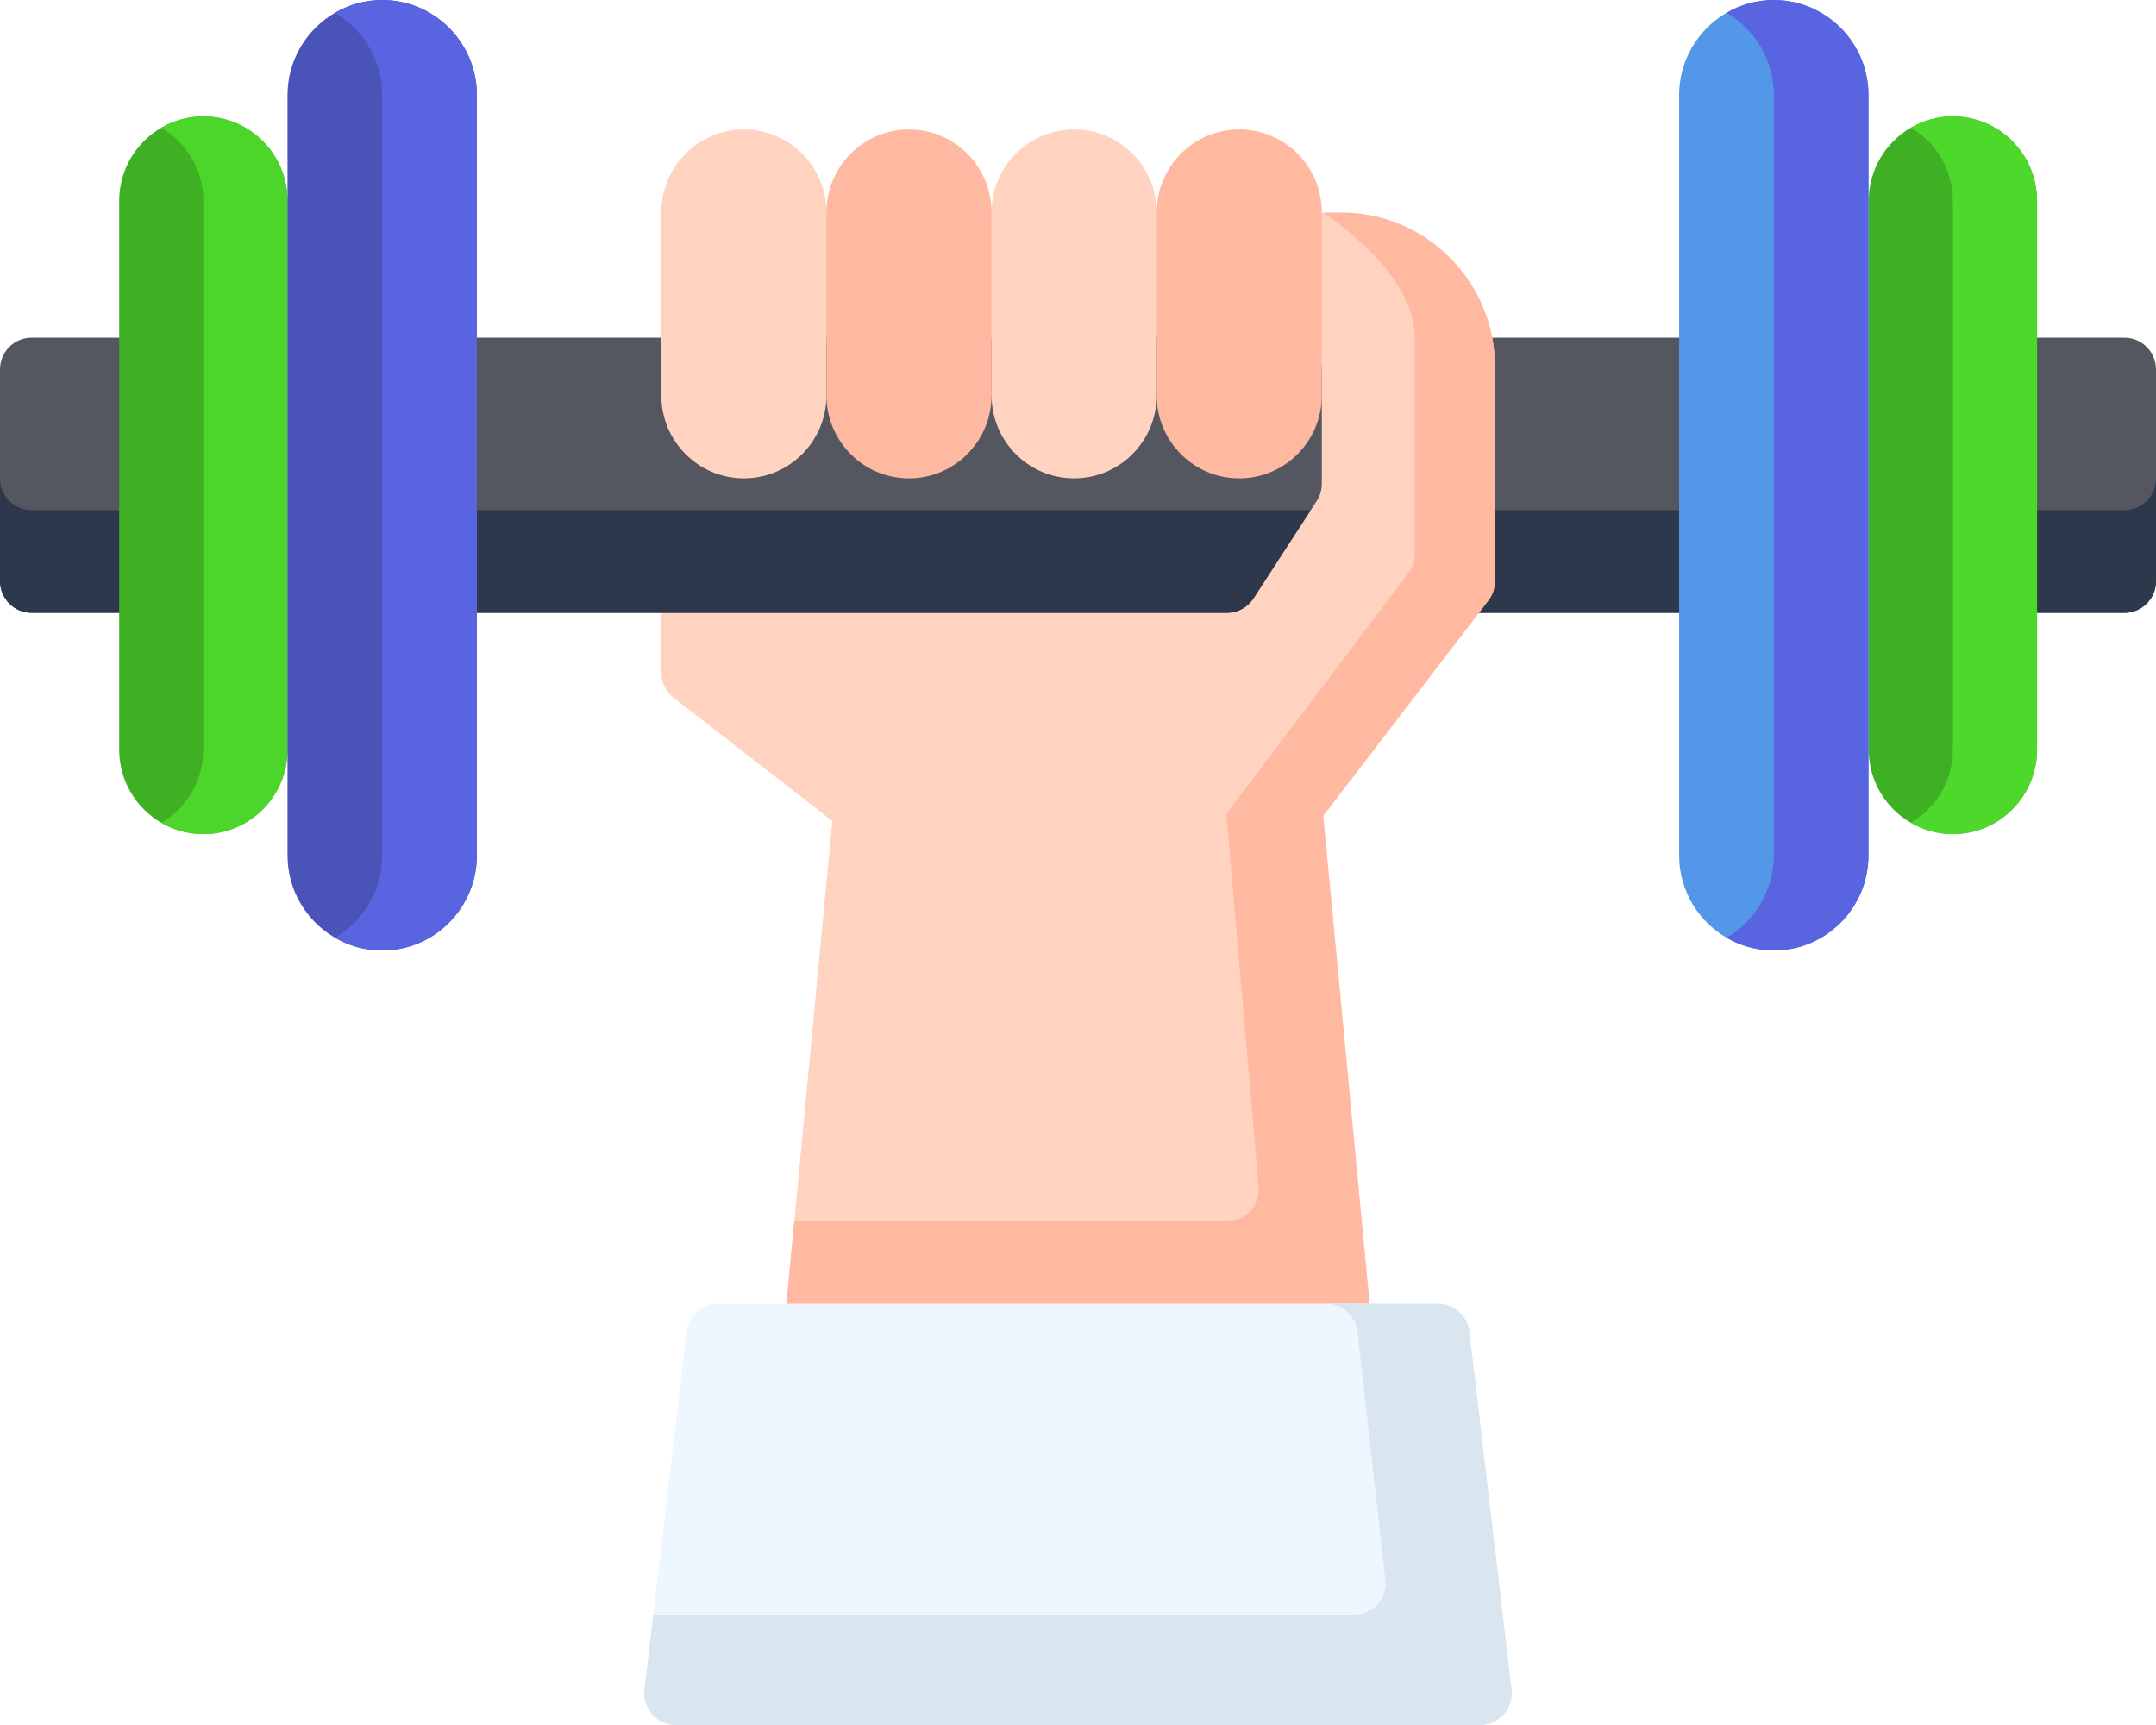
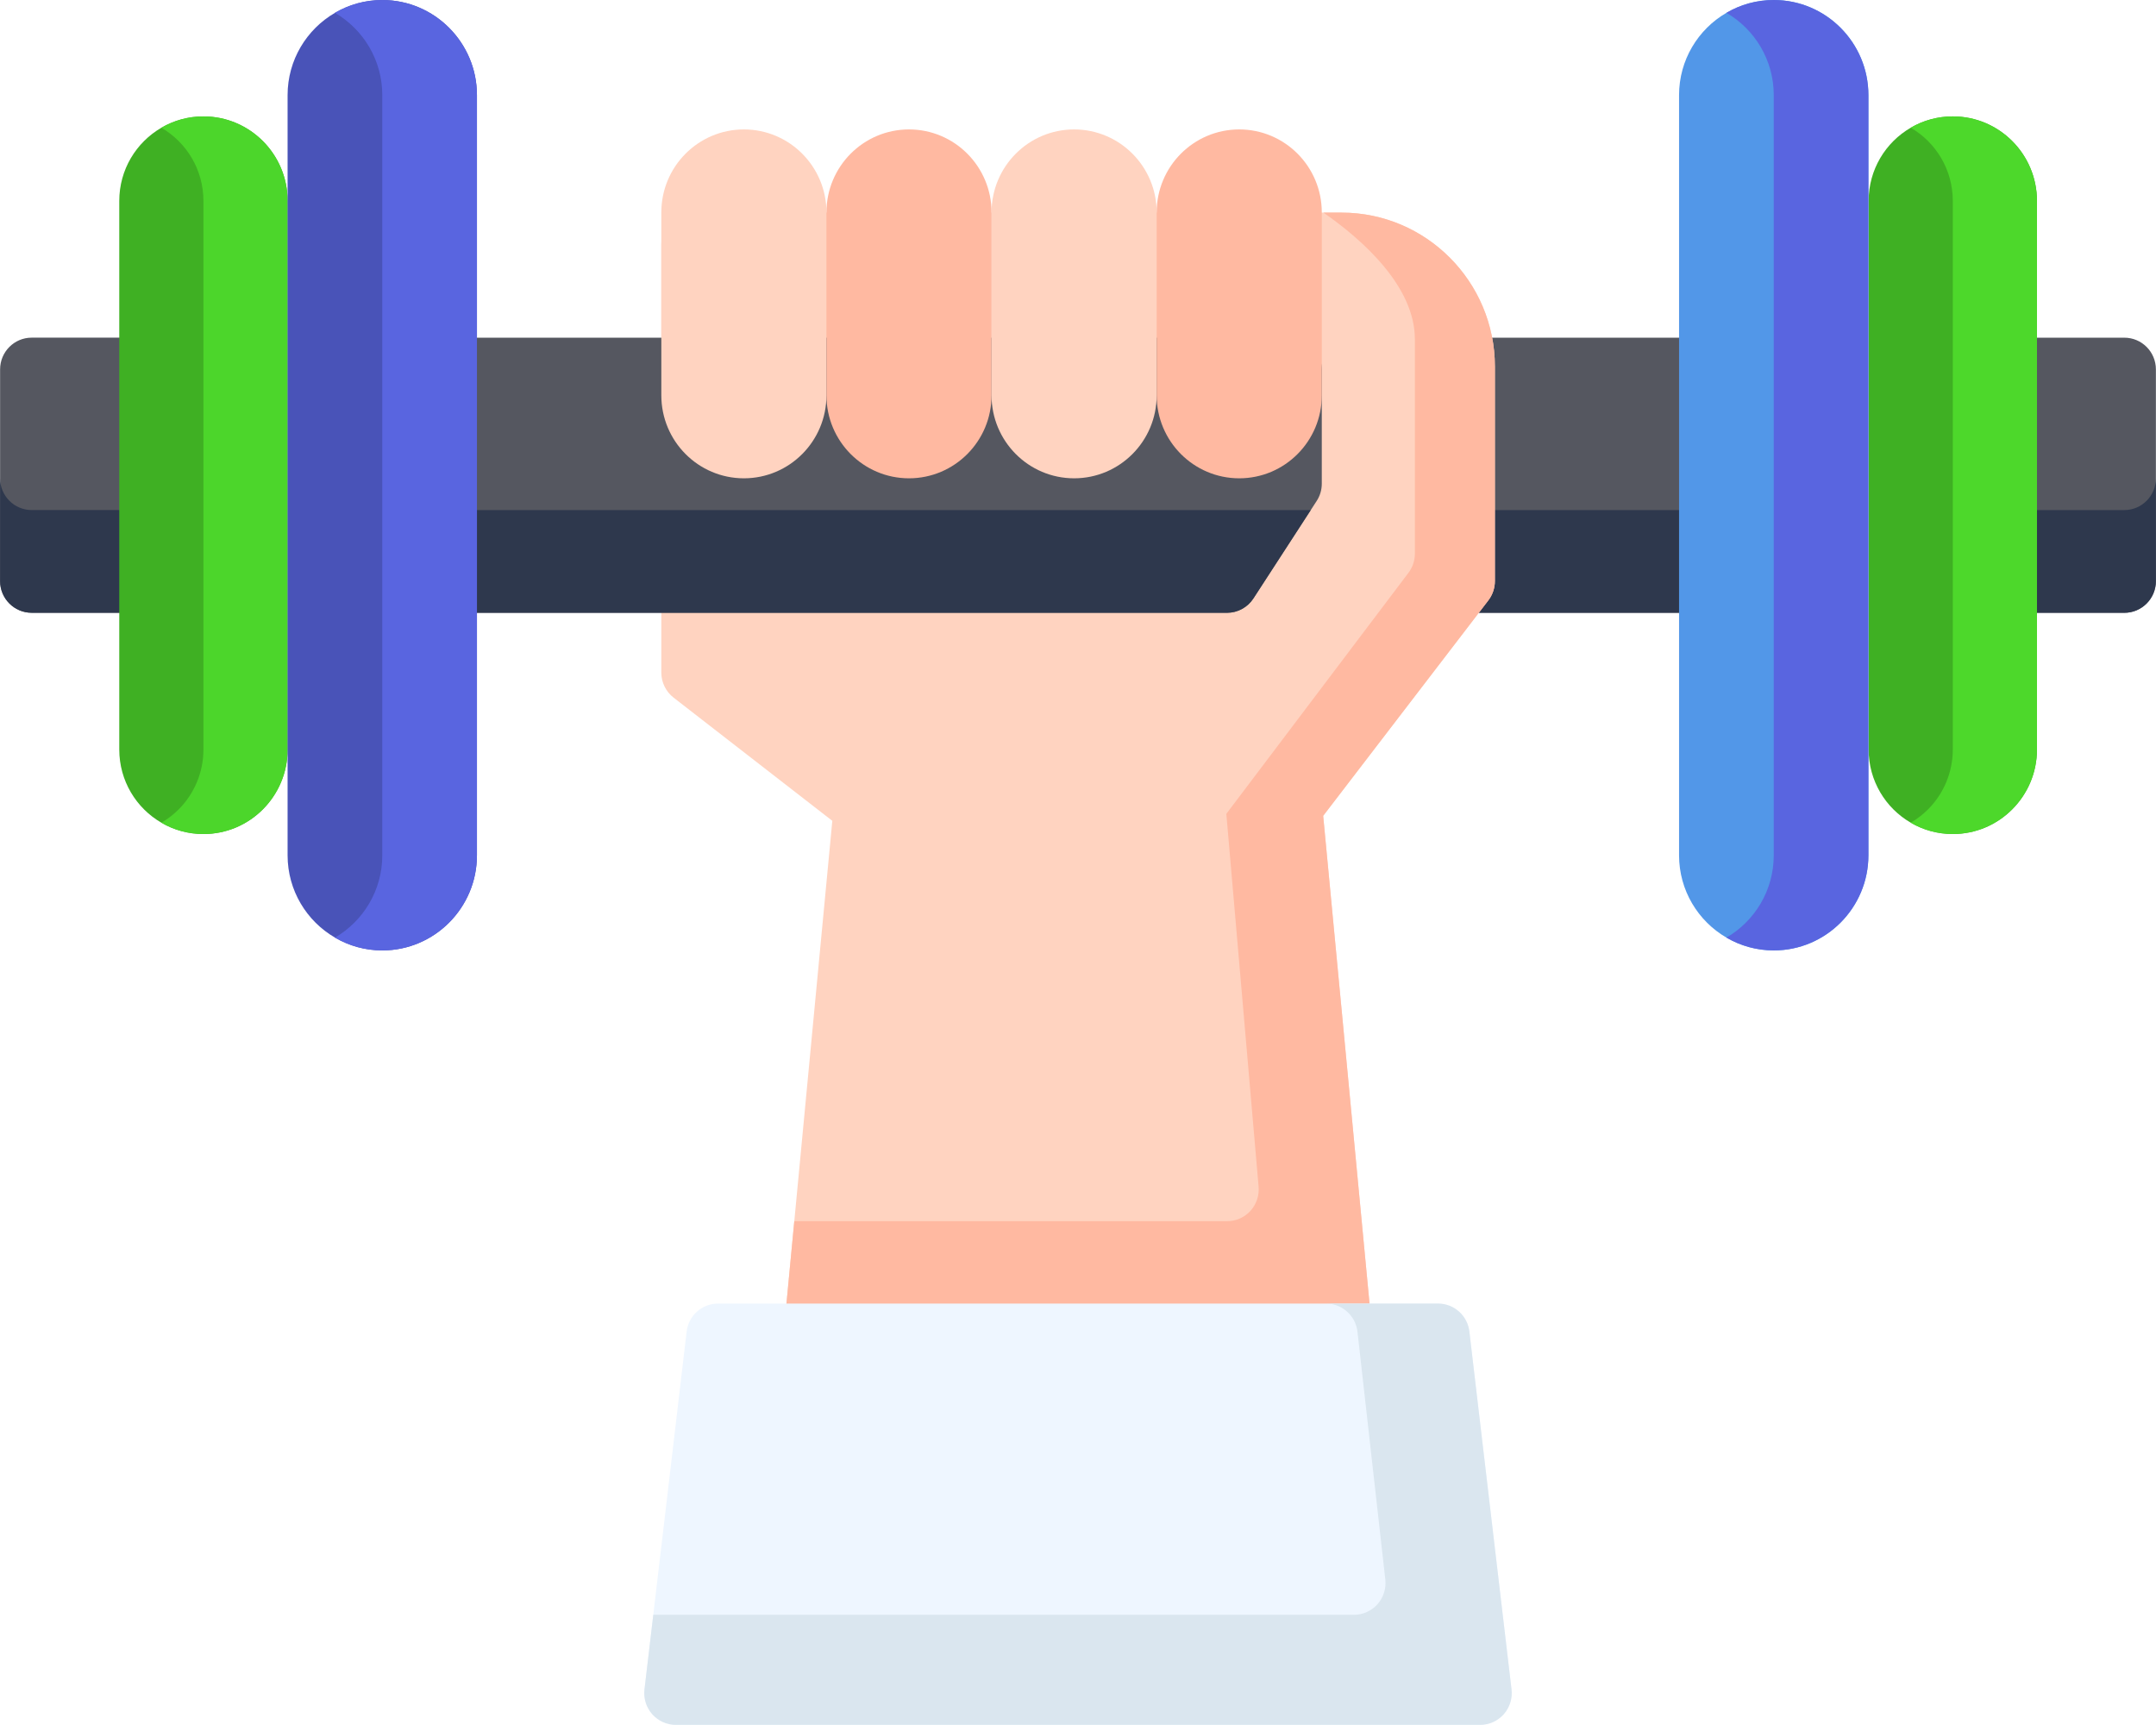
- <svg xmlns="http://www.w3.org/2000/svg" width="140" height="112" viewBox="0 0 140 112" fill="none">
+ <svg xmlns="http://www.w3.org/2000/svg" width="140" height="111.99" viewBox="0 0 140 112" fill="none">
  <path d="M113.135 23.988V37.73C113.135 38.867 112.216 39.791 111.084 39.791H95.022C93.89 39.791 92.972 38.867 92.972 37.73V23.988C92.972 22.847 93.89 21.927 95.022 21.927H111.084C112.216 21.927 113.135 22.847 113.135 23.988Z" fill="#555760" />
  <path d="M9.79 21.925H2.051C0.918 21.925 0 22.848 0 23.986V37.728C0 38.867 0.918 39.789 2.051 39.789H9.79C10.922 39.789 11.84 38.867 11.84 37.728V23.986C11.84 22.848 10.922 21.925 9.79 21.925Z" fill="#555760" />
  <path d="M140 23.988V37.729C140 38.867 139.081 39.791 137.949 39.791H130.211C129.079 39.791 128.16 38.867 128.16 37.729V23.988C128.16 22.847 129.079 21.927 130.211 21.927H137.949C139.081 21.927 140 22.847 140 23.988Z" fill="#555760" />
  <path d="M140 31.059V37.729C140 38.867 139.081 39.791 137.949 39.791H130.211C129.079 39.791 128.16 38.867 128.16 37.729V31.059C128.16 32.197 129.079 33.12 130.211 33.12H137.949C139.081 33.12 140 32.197 140 31.059Z" fill="#2E384D" />
  <path d="M11.84 31.058V37.728C11.84 38.866 10.921 39.789 9.789 39.789H2.051C0.919 39.789 0 38.866 0 37.728V31.058C0 32.196 0.919 33.119 2.051 33.119H9.789C10.921 33.119 11.84 32.196 11.84 31.058Z" fill="#2E384D" />
  <path d="M113.135 33.121V37.73C113.135 38.868 112.216 39.791 111.084 39.791H95.022C93.89 39.791 92.972 38.868 92.972 37.73V33.121H113.135Z" fill="#2E384D" />
  <path d="M18.671 13.05V48.665C18.671 50.182 18.058 51.554 17.069 52.549C16.081 53.544 14.714 54.157 13.205 54.157C12.21 54.157 11.277 53.89 10.473 53.42C8.838 52.474 7.739 50.699 7.739 48.665V13.05C7.739 11.016 8.838 9.241 10.473 8.295C11.277 7.825 12.21 7.559 13.205 7.559C16.224 7.559 18.671 10.016 18.671 13.05Z" fill="#3FB023" />
  <path d="M18.671 13.05V48.665C18.671 50.182 18.058 51.554 17.069 52.548C16.081 53.543 14.714 54.156 13.205 54.156C12.21 54.156 11.277 53.89 10.473 53.42C10.889 53.181 11.269 52.886 11.605 52.548C12.592 51.554 13.205 50.182 13.205 48.665V13.05C13.205 11.016 12.106 9.243 10.473 8.295C11.277 7.825 12.21 7.558 13.205 7.558C16.224 7.558 18.671 10.015 18.671 13.05Z" fill="#4CD62B" />
  <path d="M132.276 13.049V48.664C132.276 50.181 131.663 51.553 130.673 52.548C129.686 53.543 128.319 54.156 126.81 54.156C125.814 54.156 124.882 53.889 124.078 53.419C122.443 52.474 121.344 50.698 121.344 48.664V13.049C121.344 11.015 122.443 9.24 124.078 8.294C124.882 7.824 125.814 7.558 126.81 7.558C129.829 7.558 132.276 10.015 132.276 13.049Z" fill="#3FB023" />
  <path d="M132.276 13.049V48.664C132.276 50.181 131.663 51.553 130.673 52.548C129.686 53.543 128.319 54.156 126.81 54.156C125.814 54.156 124.882 53.889 124.078 53.419C124.494 53.18 124.874 52.886 125.21 52.548C126.197 51.553 126.81 50.181 126.81 48.664V13.049C126.81 11.015 125.711 9.243 124.078 8.294C124.882 7.824 125.814 7.558 126.81 7.558C129.829 7.558 132.276 10.015 132.276 13.049Z" fill="#4DD82B" />
  <path d="M97.073 23.806V37.73C97.073 38.183 96.922 38.625 96.646 38.986L85.922 52.974L89.11 86.512C89.165 87.089 88.974 87.664 88.585 88.095C88.197 88.524 87.647 88.769 87.068 88.769H52.932C52.352 88.769 51.803 88.524 51.414 88.095C51.026 87.664 50.835 87.089 50.889 86.512L51.472 80.394L51.576 79.295L54.045 53.299L43.739 45.301C43.236 44.911 42.94 44.309 42.94 43.671V15.867C42.94 14.729 43.859 13.805 44.991 13.805H87.117C92.605 13.805 97.073 18.291 97.073 23.806Z" fill="#FFD3C0" />
  <path d="M97.073 23.806V37.73C97.073 38.183 96.922 38.625 96.646 38.986L85.922 52.974L89.11 86.512C89.165 87.089 88.974 87.664 88.585 88.095C88.197 88.524 87.647 88.769 87.068 88.769H52.932C52.352 88.769 51.802 88.524 51.414 88.095C51.026 87.664 50.834 87.089 50.889 86.512L51.471 80.394L51.575 79.295H79.685C80.264 79.295 80.814 79.05 81.202 78.622C81.591 78.19 81.782 77.616 81.727 77.039L79.633 52.845L91.451 37.207C91.727 36.847 91.877 36.405 91.877 35.949V22.028C91.877 18.623 88.536 15.611 85.941 13.805H87.117C92.605 13.805 97.073 18.291 97.073 23.806Z" fill="#FFB9A1" />
  <path d="M85.832 23.988V31.408C85.832 31.807 85.717 32.2 85.498 32.532L85.115 33.121L81.394 38.854C81.016 39.439 80.368 39.791 79.677 39.791H28.916C27.784 39.791 26.865 38.867 26.865 37.73V23.988C26.865 23.436 27.084 22.908 27.474 22.52C27.863 22.133 28.396 21.918 28.94 21.927H83.803C84.927 21.938 85.832 22.858 85.832 23.988Z" fill="#555760" />
  <path d="M26.865 33.12H85.115L81.394 38.853C81.016 39.439 80.368 39.791 79.677 39.791H28.916C27.784 39.791 26.865 38.867 26.865 37.729V33.12Z" fill="#2E384D" />
  <path d="M30.967 6.179V55.536C30.967 58.944 28.211 61.714 24.82 61.714C23.702 61.714 22.652 61.412 21.747 60.881C19.909 59.815 18.67 57.82 18.67 55.536V6.179C18.67 3.895 19.909 1.9 21.747 0.833C22.652 0.303 23.702 0.001 24.82 0.001C28.211 0.001 30.967 2.771 30.967 6.179Z" fill="#4953B8" />
  <path d="M30.967 6.179V55.536C30.967 58.944 28.211 61.714 24.82 61.714C23.702 61.714 22.652 61.412 21.747 60.881C23.581 59.815 24.82 57.817 24.82 55.536V6.179C24.82 3.898 23.581 1.9 21.747 0.833C22.652 0.303 23.702 0.001 24.82 0.001C28.211 0.001 30.967 2.771 30.967 6.179Z" fill="#5965E0" />
  <path d="M121.33 6.178V55.535C121.33 58.943 118.573 61.714 115.183 61.714C114.064 61.714 113.014 61.411 112.109 60.881C110.272 59.814 109.033 57.819 109.033 55.535V6.178C109.033 3.894 110.272 1.899 112.109 0.833C113.014 0.302 114.064 0 115.183 0C118.573 0 121.33 2.77 121.33 6.178Z" fill="#5297E8" />
  <path d="M121.33 6.178V55.535C121.33 58.943 118.574 61.714 115.183 61.714C114.065 61.714 113.015 61.411 112.11 60.881C113.945 59.814 115.183 57.816 115.183 55.535V6.178C115.183 3.897 113.945 1.899 112.11 0.833C113.015 0.302 114.065 0 115.183 0C118.574 0 121.33 2.77 121.33 6.178Z" fill="#5965E0" />
  <path d="M48.303 8.404C45.342 8.404 42.941 10.816 42.941 13.792V25.67C42.941 28.646 45.342 31.058 48.303 31.058C51.264 31.058 53.664 28.646 53.664 25.67V13.792C53.664 10.816 51.264 8.404 48.303 8.404Z" fill="#FFD3C0" />
  <path d="M59.025 8.404C56.064 8.404 53.664 10.816 53.664 13.792V25.67C53.664 28.646 56.064 31.058 59.025 31.058C61.986 31.058 64.386 28.646 64.386 25.67V13.792C64.386 10.816 61.986 8.404 59.025 8.404Z" fill="#FFB9A1" />
  <path d="M69.748 8.404C66.787 8.404 64.386 10.816 64.386 13.792V25.67C64.386 28.646 66.787 31.058 69.748 31.058C72.709 31.058 75.109 28.646 75.109 25.67V13.792C75.109 10.816 72.709 8.404 69.748 8.404Z" fill="#FFD3C0" />
  <path d="M80.471 8.404C77.51 8.404 75.109 10.816 75.109 13.792V25.67C75.109 28.646 77.51 31.058 80.471 31.058C83.432 31.058 85.832 28.646 85.832 25.67V13.792C85.832 10.816 83.431 8.404 80.471 8.404Z" fill="#FFB9A1" />
  <path d="M97.65 111.307C97.259 111.747 96.701 112 96.116 112H43.884C43.299 112 42.741 111.747 42.35 111.307C41.962 110.868 41.779 110.282 41.847 109.697L42.419 104.854L44.584 86.465C44.705 85.429 45.58 84.646 46.621 84.646H93.379C94.421 84.646 95.296 85.429 95.416 86.465L98.153 109.697C98.222 110.282 98.038 110.868 97.65 111.307Z" fill="#EEF6FF" />
  <path d="M97.65 111.307C97.259 111.747 96.701 112 96.116 112H43.884C43.299 112 42.741 111.747 42.35 111.307C41.962 110.868 41.779 110.282 41.847 109.697L42.419 104.854H87.921C88.507 104.854 89.064 104.602 89.453 104.162C89.844 103.722 90.024 103.137 89.956 102.551L88.148 86.465C88.025 85.429 87.15 84.646 86.111 84.646H93.379C94.421 84.646 95.296 85.429 95.416 86.465L98.153 109.697C98.222 110.282 98.038 110.868 97.65 111.307Z" fill="#DAE6EF" />
</svg>
